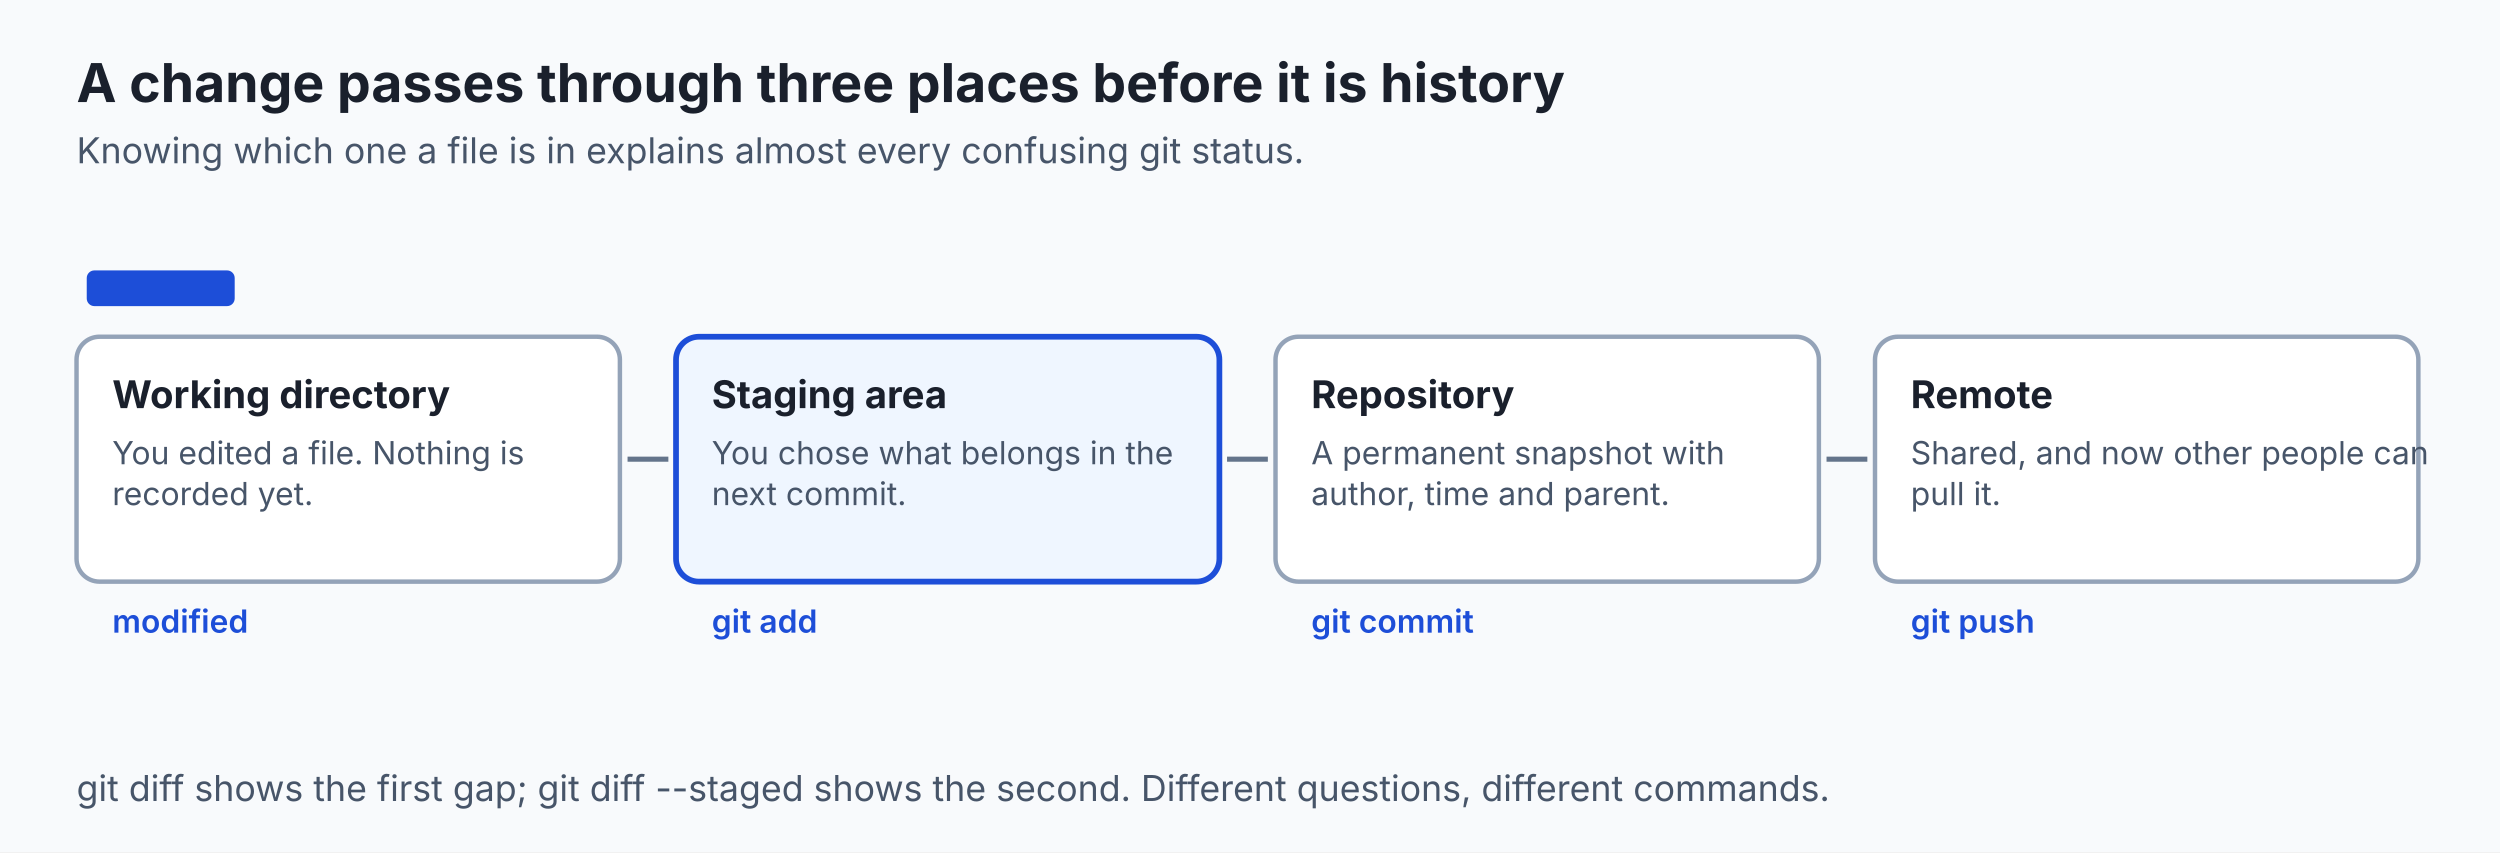
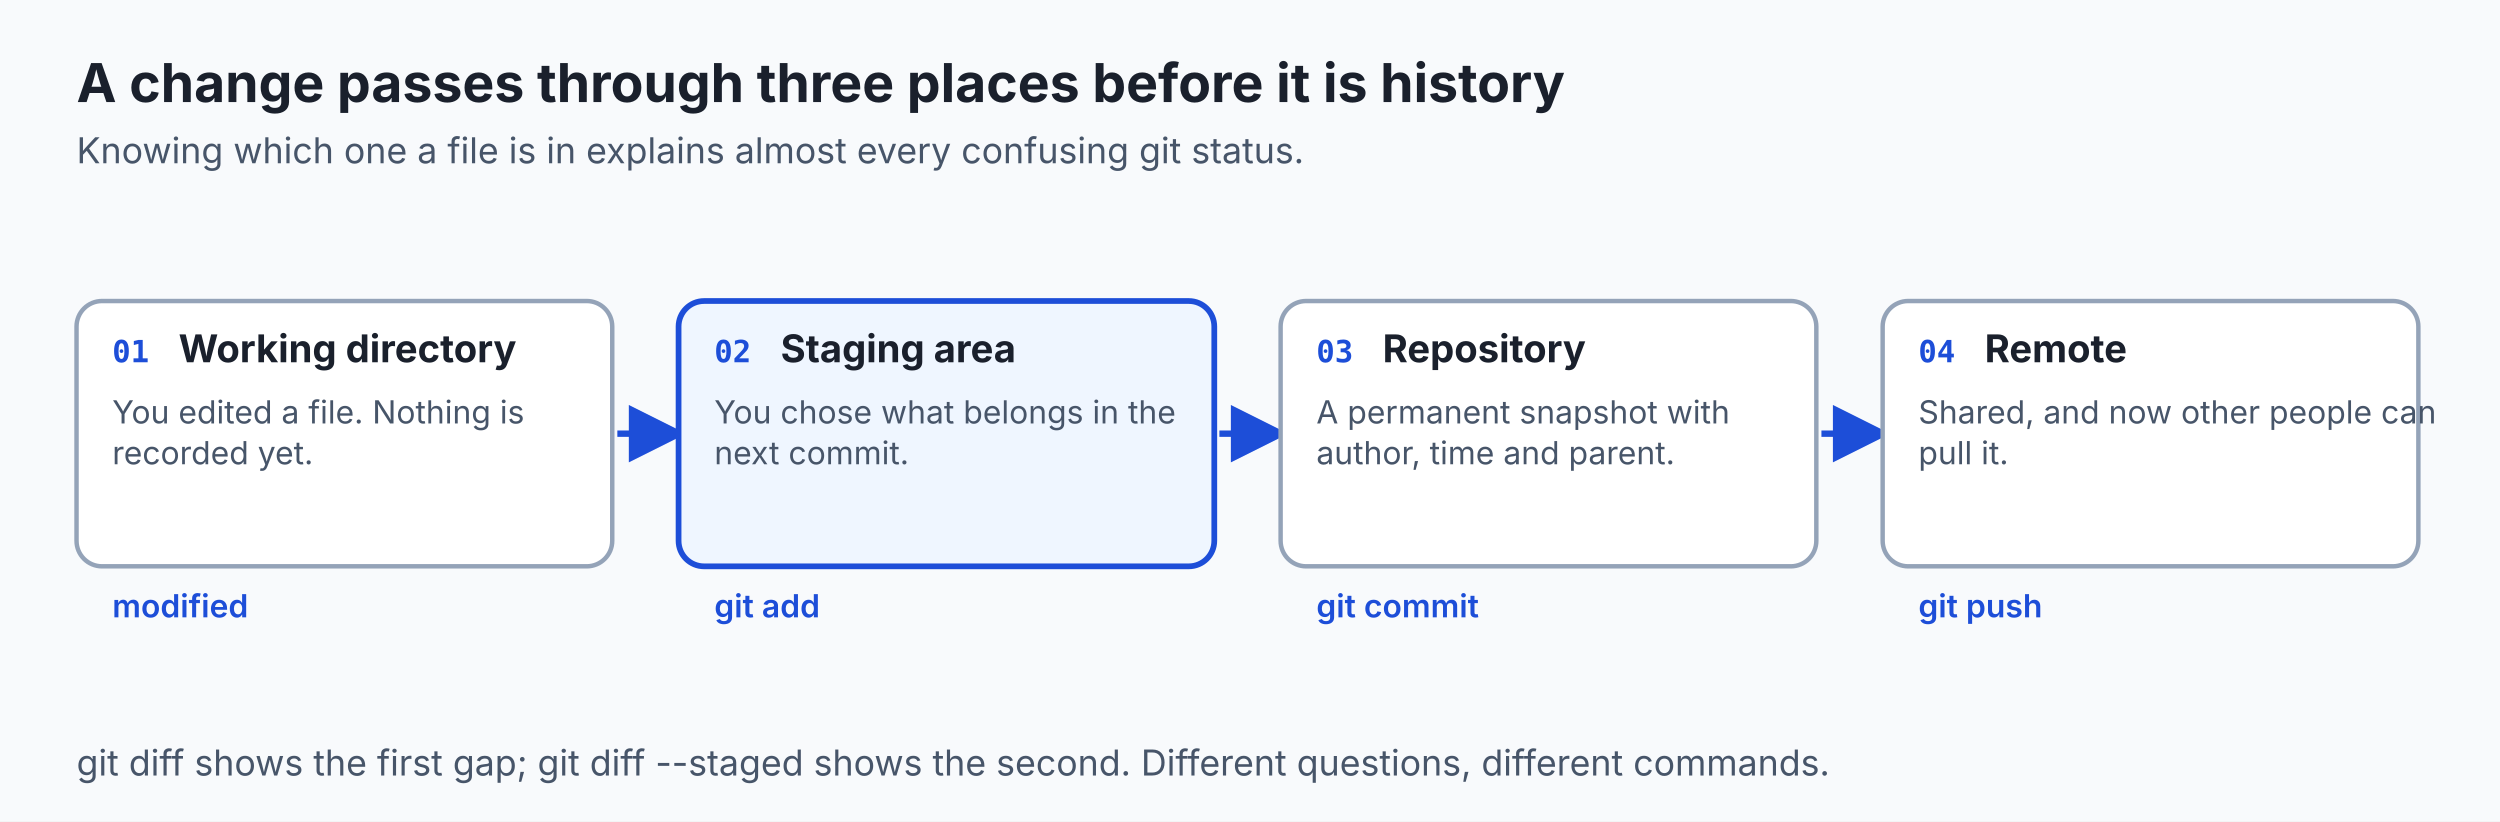
- <svg xmlns="http://www.w3.org/2000/svg" viewBox="0 0 980 334" role="img" aria-label="Knowing which one a file is in explains almost every confusing git status.">
+ <svg xmlns="http://www.w3.org/2000/svg" viewBox="0 0 980 322" role="img" aria-label="Knowing which one a file is in explains almost every confusing git status.">
  <style>
    .three-places-a-change-lives-bg   { fill: #f8fafc; }
    .three-places-a-change-lives-h1   { fill: #1a202c; font-size: 21px; font-weight: 700; font-family: system-ui, -apple-system, "Segoe UI", sans-serif; }
    .three-places-a-change-lives-sub  { fill: #475569; font-size: 14px; font-family: system-ui, -apple-system, "Segoe UI", sans-serif; }
    .three-places-a-change-lives-name { fill: #1a202c; font-size: 15px; font-weight: 700; font-family: system-ui, -apple-system, "Segoe UI", sans-serif; }
    .three-places-a-change-lives-desc { fill: #475569; font-size: 12.5px; font-family: system-ui, -apple-system, "Segoe UI", sans-serif; }
    .three-places-a-change-lives-edge { fill: #1d4ed8; font-size: 12.5px; font-weight: 600; font-family: system-ui, -apple-system, "Segoe UI", sans-serif; }
    .three-places-a-change-lives-mono { fill: #1a202c; font-size: 13px; font-family: ui-monospace, "SFMono-Regular", Menlo, Consolas, monospace; }
    .three-places-a-change-lives-box  { fill: #ffffff; stroke: #94a3b8; stroke-width: 1.75; }
    .three-places-a-change-lives-hi   { fill: #eff6ff; stroke: #1d4ed8; stroke-width: 2.25; }
    .three-places-a-change-lives-warn { fill: #fef3c7; stroke: #b45309; stroke-width: 2; }
    .three-places-a-change-lives-good { fill: #dcfce7; stroke: #047857; stroke-width: 2; }
-     .three-places-a-change-lives-line { stroke: #64748b; stroke-width: 2; fill: none; }
-     /* The token rests visible at the first stage; the static frame already shows
-        every stage and label, so motion only draws attention to the order. */
-     .three-places-a-change-lives-tok { fill: #1d4ed8; opacity: 1; }
+     .three-places-a-change-lives-line { stroke: #1d4ed8; stroke-width: 2.5; fill: none; }
+     .three-places-a-change-lives-step { fill: #1d4ed8; font-size: 12px; font-weight: 700; font-family: ui-monospace, "SFMono-Regular", Menlo, Consolas, monospace; }
+     /* Finished state first: this is what a reader with motion off sees. */
+     .three-places-a-change-lives-conn { stroke-dasharray: 10 8; stroke-dashoffset: 0; opacity: 1; }
+     .three-places-a-change-lives-stage { opacity: 1; }
+ 
+     .three-places-a-change-lives-s0 { animation-delay: 0.00s; }
+     .three-places-a-change-lives-e0 { animation-delay: 0.00s; }
+     .three-places-a-change-lives-s1 { animation-delay: 1.28s; }
+     .three-places-a-change-lives-e1 { animation-delay: 1.28s; }
+     .three-places-a-change-lives-s2 { animation-delay: 2.56s; }
+     .three-places-a-change-lives-e2 { animation-delay: 2.56s; }
+     .three-places-a-change-lives-s3 { animation-delay: 3.84s; }
+     .three-places-a-change-lives-e3 { animation-delay: 3.84s; }
    @media (prefers-reduced-motion: no-preference) {
-       .three-places-a-change-lives-tok { animation: three-places-a-change-lives-travel 7s ease-in-out infinite; }
+       .three-places-a-change-lives-conn  { animation: three-places-a-change-lives-trace 6.4s ease-in-out infinite; }
+       .three-places-a-change-lives-stage { animation: three-places-a-change-lives-arrive 6.4s ease-in-out infinite; }
    }
-     @keyframes three-places-a-change-lives-travel {
-       0%, 6%    { transform: translateX(0);    opacity: 1; }
-       94%, 100% { transform: translateX(var(--three-places-a-change-lives-run, 600px)); opacity: 1; }
+     @keyframes three-places-a-change-lives-trace {
+       0%        { stroke-dashoffset: 54; opacity: 0.35; }
+       14%, 100% { stroke-dashoffset: 0;  opacity: 1; }
+     }
+     @keyframes three-places-a-change-lives-arrive {
+       0%        { opacity: 0.55; }
+       10%, 22%  { opacity: 1; }
+       34%, 100% { opacity: 1; }
    }
    @media (prefers-reduced-motion: reduce) {
-       .three-places-a-change-lives-tok { animation: none; transform: translateX(0); opacity: 1; }
+       /* No movement, but the order is still shown: each stage brightens in turn
+          and stays bright. Opacity and colour are vestibular-safe. */
+       .three-places-a-change-lives-conn  { animation: none; stroke-dashoffset: 0; opacity: 1; }
+       .three-places-a-change-lives-stage { animation: three-places-a-change-lives-settle 6.4s ease-in-out infinite; opacity: 1; }
+     }
+     @keyframes three-places-a-change-lives-settle {
+       0%        { opacity: 0.62; }
+       12%, 100% { opacity: 1; }
    }
  </style>
-   <rect class="three-places-a-change-lives-bg" width="980" height="334" />
+   <defs>
+     <marker id="three-places-a-change-lives-tip" markerWidth="9" markerHeight="9" refX="7" refY="4.5" orient="auto">
+       <path d="M0,0 L9,4.5 L0,9 z" fill="#1d4ed8" />
+     </marker>
+   </defs>
+   <rect class="three-places-a-change-lives-bg" width="980" height="322" />
  <text class="three-places-a-change-lives-h1" x="30" y="40">A change passes through three places before it is history</text>
  <text class="three-places-a-change-lives-sub" x="30" y="64">Knowing which one a file is in explains almost every confusing git status.</text>
-   <rect class="three-places-a-change-lives-box" x="30" y="132" width="213" height="96" rx="9" />
-   <text class="three-places-a-change-lives-name" x="44" y="160">Working directory</text>
-   <text class="three-places-a-change-lives-desc" x="44" y="182">You edited a file. Nothing is</text>
-   <text class="three-places-a-change-lives-desc" x="44" y="198">recorded yet.</text>
-   <text class="three-places-a-change-lives-edge" x="44" y="248">modified</text>
-   <line class="three-places-a-change-lives-line" x1="246" y1="180" x2="262" y2="180" />
-   <rect class="three-places-a-change-lives-hi" x="265" y="132" width="213" height="96" rx="9" />
-   <text class="three-places-a-change-lives-name" x="279" y="160">Staging area</text>
-   <text class="three-places-a-change-lives-desc" x="279" y="182">You chose what belongs in the</text>
-   <text class="three-places-a-change-lives-desc" x="279" y="198">next commit.</text>
-   <text class="three-places-a-change-lives-edge" x="279" y="248">git add</text>
-   <line class="three-places-a-change-lives-line" x1="481" y1="180" x2="497" y2="180" />
-   <rect class="three-places-a-change-lives-box" x="500" y="132" width="213" height="96" rx="9" />
-   <text class="three-places-a-change-lives-name" x="514" y="160">Repository</text>
-   <text class="three-places-a-change-lives-desc" x="514" y="182">A permanent snapshot with</text>
-   <text class="three-places-a-change-lives-desc" x="514" y="198">author, time and parent.</text>
-   <text class="three-places-a-change-lives-edge" x="514" y="248">git commit</text>
-   <line class="three-places-a-change-lives-line" x1="716" y1="180" x2="732" y2="180" />
-   <rect class="three-places-a-change-lives-box" x="735" y="132" width="213" height="96" rx="9" />
-   <text class="three-places-a-change-lives-name" x="749" y="160">Remote</text>
-   <text class="three-places-a-change-lives-desc" x="749" y="182">Shared, and now other people can</text>
-   <text class="three-places-a-change-lives-desc" x="749" y="198">pull it.</text>
-   <text class="three-places-a-change-lives-edge" x="749" y="248">git push</text>
-   <rect class="three-places-a-change-lives-tok" x="34" y="106" width="58" height="14" rx="3" style="--three-places-a-change-lives-run: 705px" />
-   <text class="three-places-a-change-lives-sub" x="30" y="314">git diff shows the first gap; git diff --staged shows the second. Different questions, different commands.</text>
+   <g class="three-places-a-change-lives-stage three-places-a-change-lives-s0">
+     <rect class="three-places-a-change-lives-box" x="30" y="118" width="210" height="104" rx="10" />
+     <text class="three-places-a-change-lives-step" x="44" y="142">01</text>
+     <text class="three-places-a-change-lives-name" x="70" y="142">Working directory</text>
+     <text class="three-places-a-change-lives-desc" x="44" y="166">You edited a file. Nothing is</text>
+     <text class="three-places-a-change-lives-desc" x="44" y="182">recorded yet.</text>
+     <text class="three-places-a-change-lives-edge" x="44" y="242">modified</text>
+   </g>
+   <line class="three-places-a-change-lives-line three-places-a-change-lives-conn three-places-a-change-lives-e0" x1="242" y1="170" x2="264" y2="170" marker-end="url(#three-places-a-change-lives-tip)" />
+   <g class="three-places-a-change-lives-stage three-places-a-change-lives-s1">
+     <rect class="three-places-a-change-lives-hi" x="266" y="118" width="210" height="104" rx="10" />
+     <text class="three-places-a-change-lives-step" x="280" y="142">02</text>
+     <text class="three-places-a-change-lives-name" x="306" y="142">Staging area</text>
+     <text class="three-places-a-change-lives-desc" x="280" y="166">You chose what belongs in the</text>
+     <text class="three-places-a-change-lives-desc" x="280" y="182">next commit.</text>
+     <text class="three-places-a-change-lives-edge" x="280" y="242">git add</text>
+   </g>
+   <line class="three-places-a-change-lives-line three-places-a-change-lives-conn three-places-a-change-lives-e1" x1="478" y1="170" x2="500" y2="170" marker-end="url(#three-places-a-change-lives-tip)" />
+   <g class="three-places-a-change-lives-stage three-places-a-change-lives-s2">
+     <rect class="three-places-a-change-lives-box" x="502" y="118" width="210" height="104" rx="10" />
+     <text class="three-places-a-change-lives-step" x="516" y="142">03</text>
+     <text class="three-places-a-change-lives-name" x="542" y="142">Repository</text>
+     <text class="three-places-a-change-lives-desc" x="516" y="166">A permanent snapshot with</text>
+     <text class="three-places-a-change-lives-desc" x="516" y="182">author, time and parent.</text>
+     <text class="three-places-a-change-lives-edge" x="516" y="242">git commit</text>
+   </g>
+   <line class="three-places-a-change-lives-line three-places-a-change-lives-conn three-places-a-change-lives-e2" x1="714" y1="170" x2="736" y2="170" marker-end="url(#three-places-a-change-lives-tip)" />
+   <g class="three-places-a-change-lives-stage three-places-a-change-lives-s3">
+     <rect class="three-places-a-change-lives-box" x="738" y="118" width="210" height="104" rx="10" />
+     <text class="three-places-a-change-lives-step" x="752" y="142">04</text>
+     <text class="three-places-a-change-lives-name" x="778" y="142">Remote</text>
+     <text class="three-places-a-change-lives-desc" x="752" y="166">Shared, and now other people can</text>
+     <text class="three-places-a-change-lives-desc" x="752" y="182">pull it.</text>
+     <text class="three-places-a-change-lives-edge" x="752" y="242">git push</text>
+   </g>
+   <text class="three-places-a-change-lives-sub" x="30" y="304">git diff shows the first gap; git diff --staged shows the second. Different questions, different commands.</text>
</svg>
